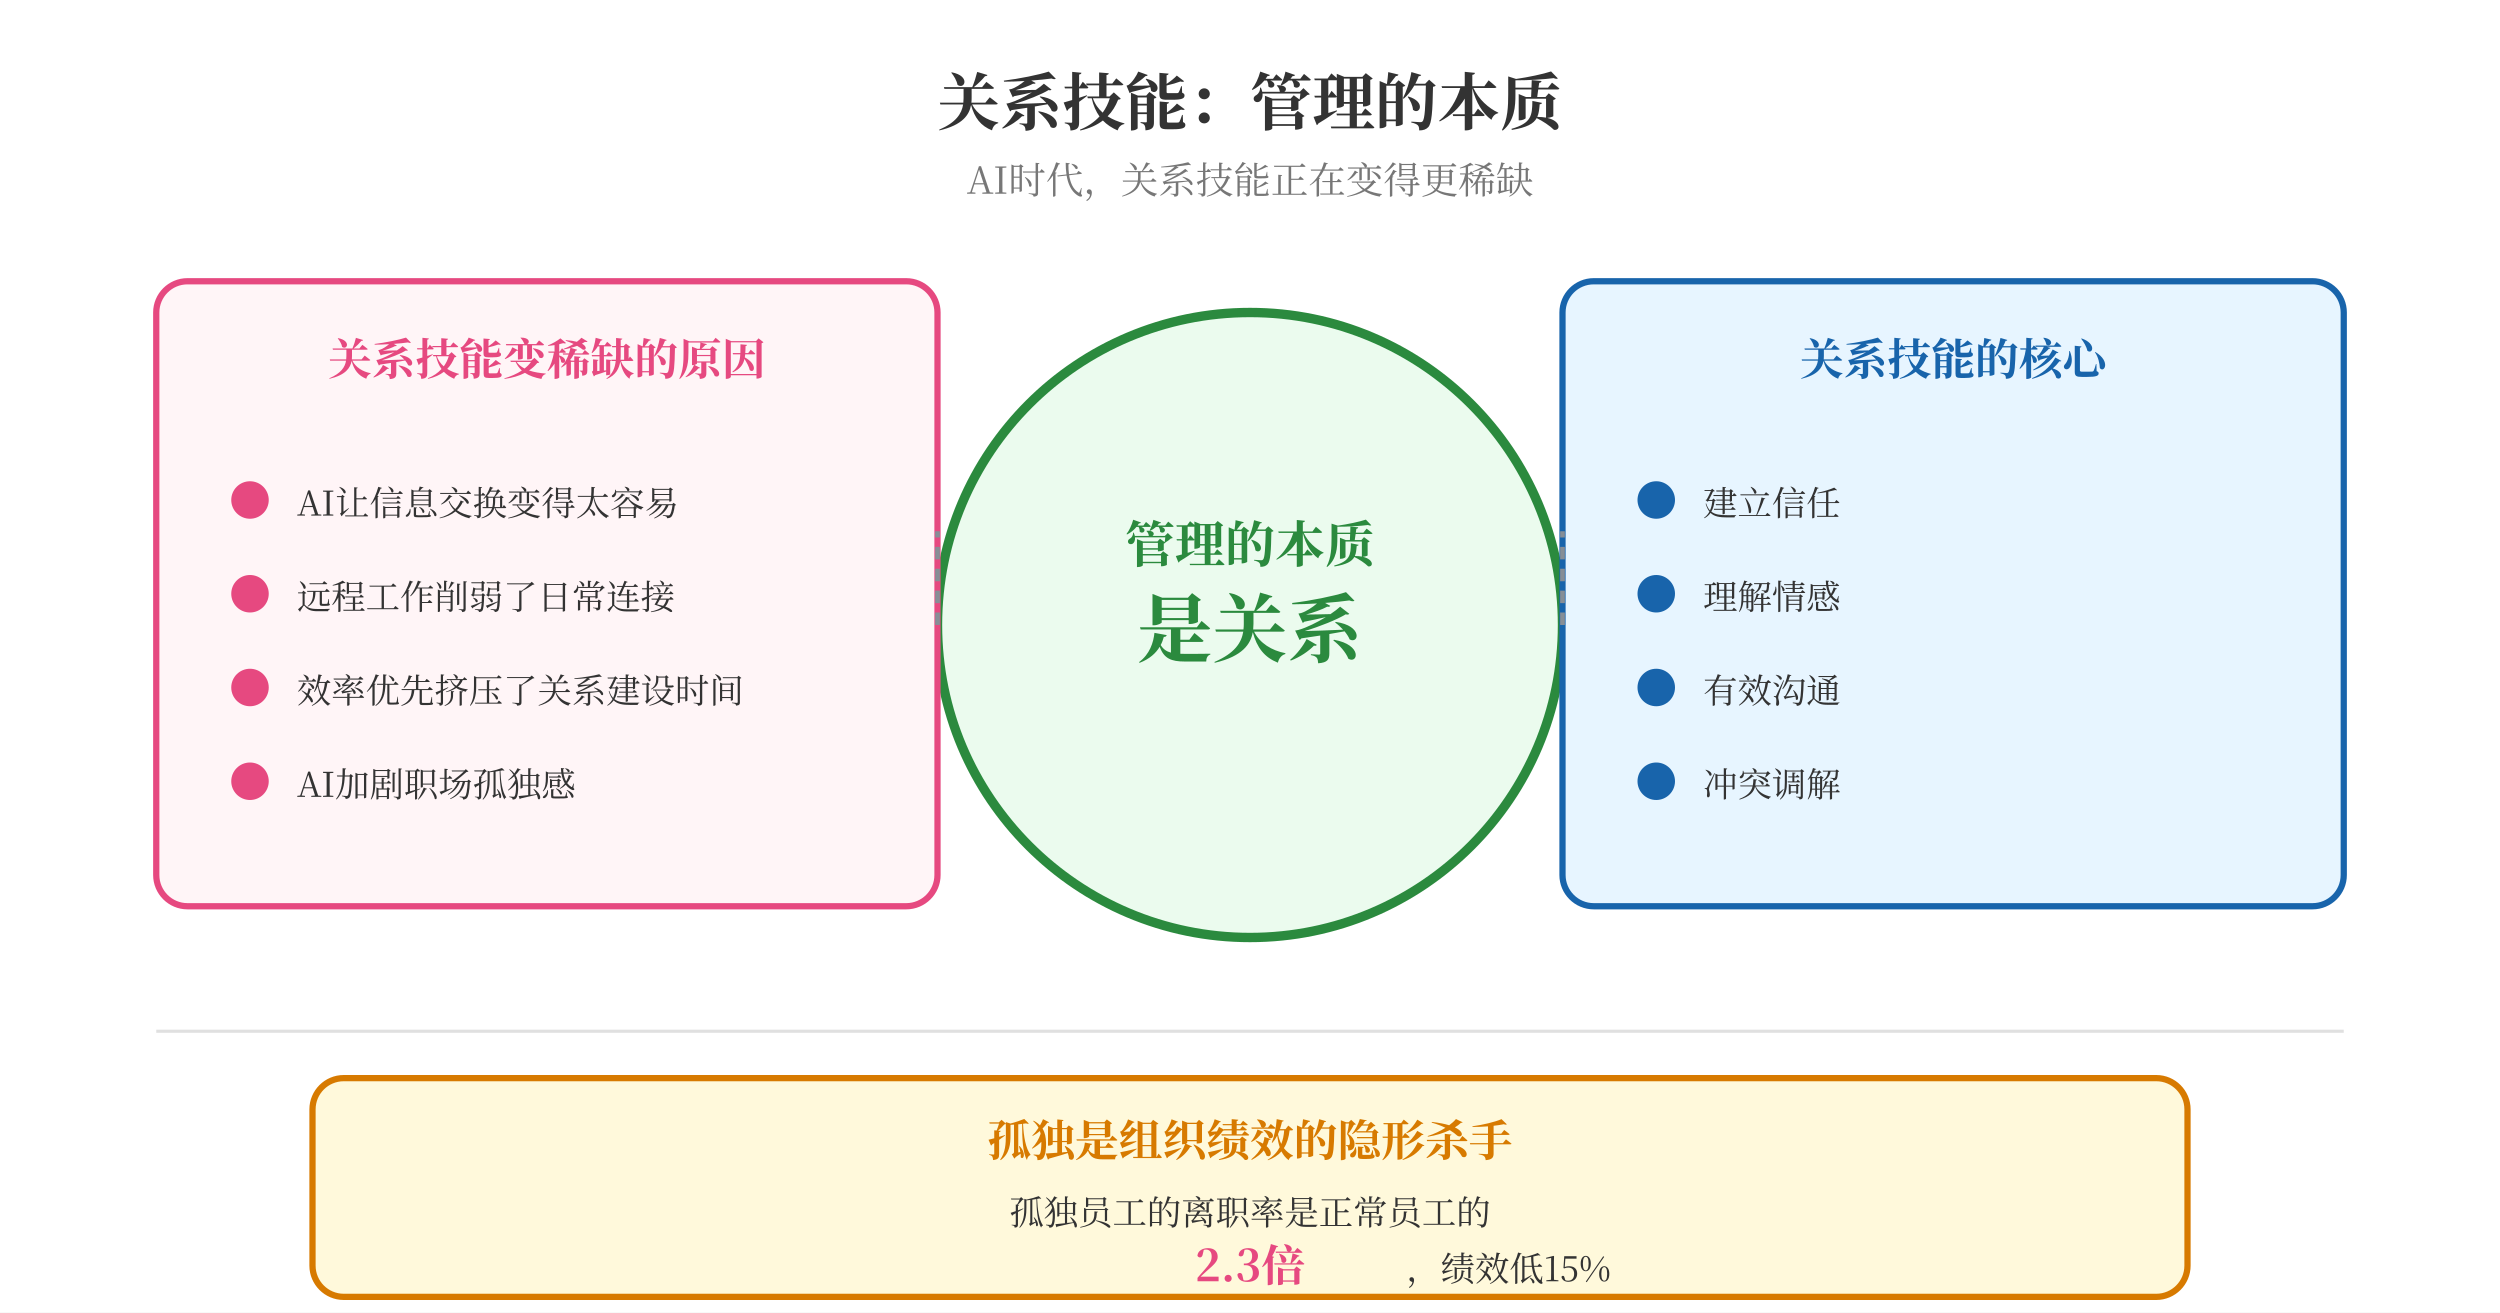
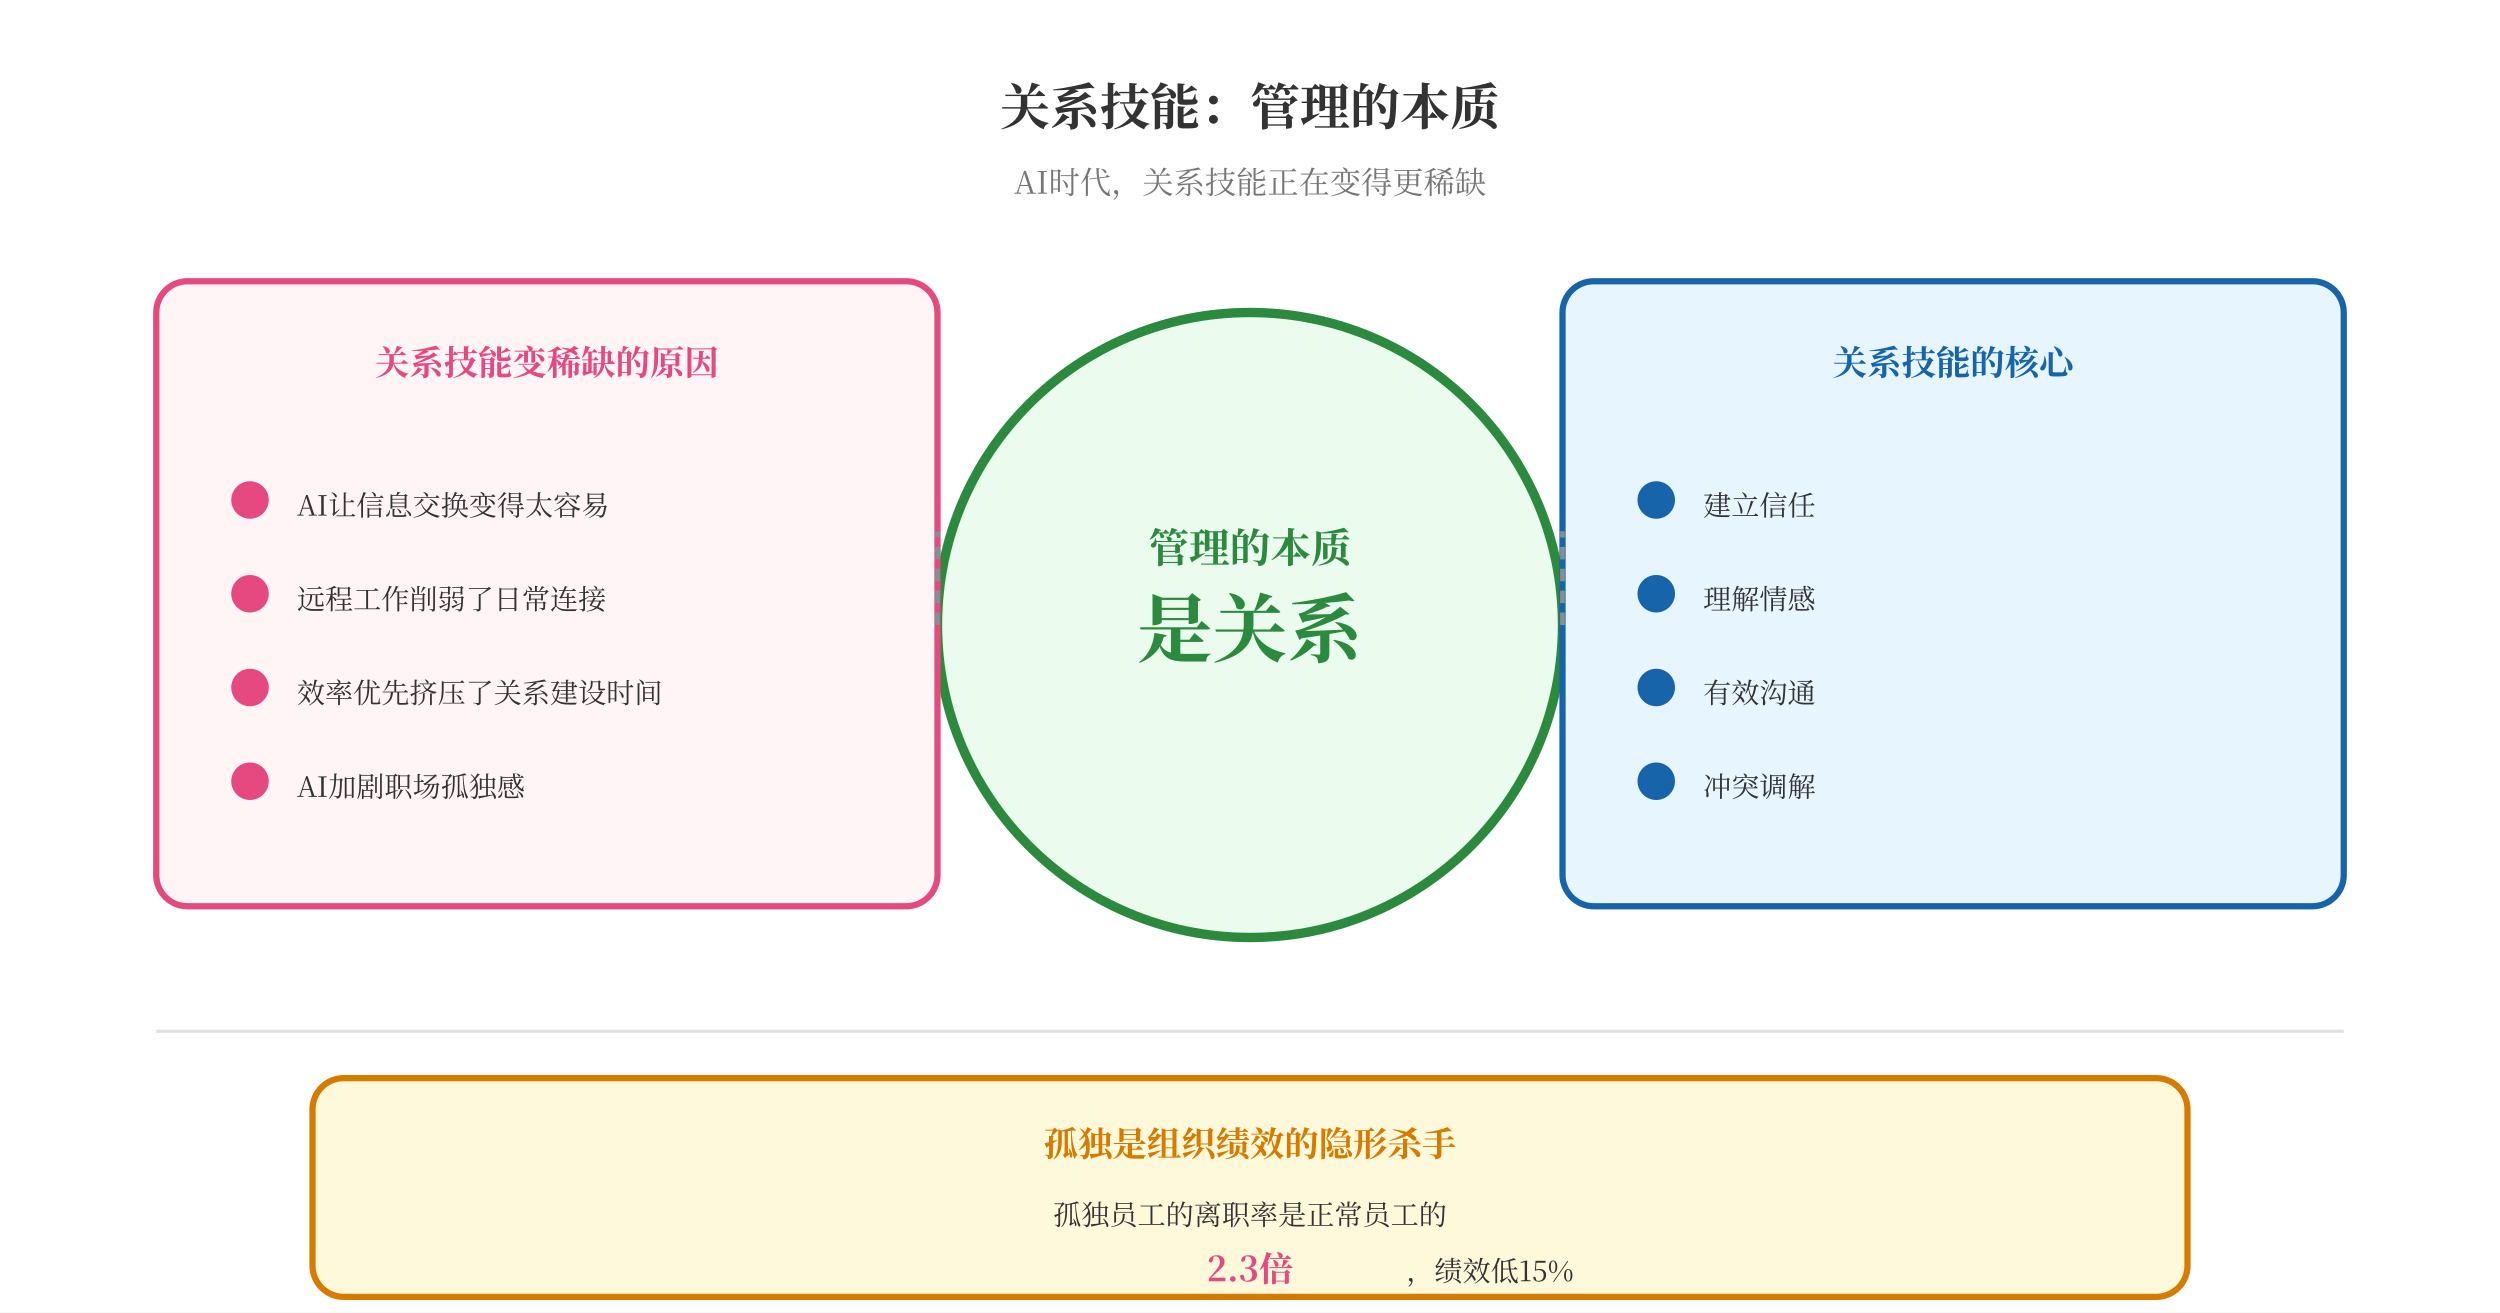
<svg xmlns="http://www.w3.org/2000/svg" viewBox="0 0 800 420" style="font-family: 'Noto Serif CJK SC', serif; background: #fefefe;">
  <rect width="800" height="420" fill="white" />
-   <text x="400" y="40" text-anchor="middle" font-size="20" font-weight="bold" fill="#333">关系技能：管理的本质</text>
-   <text x="400" y="62" text-anchor="middle" font-size="12" fill="#777">AI时代，关系技能正在变得更稀缺</text>
+   <text x="400" y="40" text-anchor="middle" font-size="16" font-weight="bold" fill="#333">关系技能：管理的本质</text>
+   <text x="400" y="62" text-anchor="middle" font-size="10" fill="#777">AI时代，关系技能正在变得更稀缺</text>
  <circle cx="400" cy="200" r="100" fill="#ebfbee" stroke="#2b8a3e" stroke-width="3" />
-   <text x="400" y="180" text-anchor="middle" font-size="16" font-weight="bold" fill="#2b8a3e">管理的本质</text>
+   <text x="400" y="180" text-anchor="middle" font-size="13" font-weight="bold" fill="#2b8a3e">管理的本质</text>
  <text x="400" y="210" text-anchor="middle" font-size="24" font-weight="bold" fill="#2b8a3e">是关系</text>
  <rect x="50" y="90" width="250" height="200" rx="10" fill="#fff5f7" stroke="#e64980" stroke-width="2" />
-   <text x="175" y="120" text-anchor="middle" font-size="14" font-weight="bold" fill="#e64980">关系技能变稀缺的原因</text>
+   <text x="175" y="120" text-anchor="middle" font-size="11" font-weight="bold" fill="#e64980">关系技能变稀缺的原因</text>
  <circle cx="80" cy="160" r="6" fill="#e64980" />
-   <text x="95" y="165" font-size="11" fill="#333">AI让信息交换变得太容易</text>
+   <text x="95" y="165" font-size="9" fill="#333">AI让信息交换变得太容易</text>
  <circle cx="80" cy="190" r="6" fill="#e64980" />
-   <text x="95" y="195" font-size="11" fill="#333">远程工作削弱了日常连接</text>
+   <text x="95" y="195" font-size="9" fill="#333">远程工作削弱了日常连接</text>
  <circle cx="80" cy="220" r="6" fill="#e64980" />
-   <text x="95" y="225" font-size="11" fill="#333">效率优先挤压了关系建设时间</text>
+   <text x="95" y="225" font-size="9" fill="#333">效率优先挤压了关系建设时间</text>
  <circle cx="80" cy="250" r="6" fill="#e64980" />
-   <text x="95" y="255" font-size="11" fill="#333">AI加剧职场孤独感</text>
+   <text x="95" y="255" font-size="9" fill="#333">AI加剧职场孤独感</text>
  <rect x="500" y="90" width="250" height="200" rx="10" fill="#e7f5ff" stroke="#1864ab" stroke-width="2" />
-   <text x="625" y="120" text-anchor="middle" font-size="14" font-weight="bold" fill="#1864ab">关系技能的核心</text>
+   <text x="625" y="120" text-anchor="middle" font-size="11" font-weight="bold" fill="#1864ab">关系技能的核心</text>
  <circle cx="530" cy="160" r="6" fill="#1864ab" />
-   <text x="545" y="165" font-size="11" fill="#333">建立信任</text>
+   <text x="545" y="165" font-size="9" fill="#333">建立信任</text>
  <circle cx="530" cy="190" r="6" fill="#1864ab" />
-   <text x="545" y="195" font-size="11" fill="#333">理解情感</text>
+   <text x="545" y="195" font-size="9" fill="#333">理解情感</text>
  <circle cx="530" cy="220" r="6" fill="#1864ab" />
-   <text x="545" y="225" font-size="11" fill="#333">有效沟通</text>
+   <text x="545" y="225" font-size="9" fill="#333">有效沟通</text>
  <circle cx="530" cy="250" r="6" fill="#1864ab" />
-   <text x="545" y="255" font-size="11" fill="#333">冲突调解</text>
+   <text x="545" y="255" font-size="9" fill="#333">冲突调解</text>
  <path d="M300 200 L300 170" fill="none" stroke="#868e96" stroke-width="1.5" stroke-dasharray="4,3" />
  <path d="M500 200 L500 170" fill="none" stroke="#868e96" stroke-width="1.5" stroke-dasharray="4,3" />
  <line x1="50" y1="330" x2="750" y2="330" stroke="#e0e0e0" stroke-width="1" />
  <rect x="100" y="345" width="600" height="70" rx="10" fill="#fff9db" stroke="#d77a00" stroke-width="2" />
-   <text x="400" y="370" text-anchor="middle" font-size="14" font-weight="bold" fill="#d77a00">孤独是组织绩效的隐形杀手</text>
-   <text x="400" y="392" text-anchor="middle" font-size="11" fill="#333">孤独员工的离职率是正常员工的</text>
-   <text x="400" y="410" text-anchor="middle" font-size="14" font-weight="bold" fill="#e64980">2.3倍</text>
-   <text x="450" y="410" text-anchor="start" font-size="11" fill="#333">，绩效低15%</text>
+   <text x="400" y="370" text-anchor="middle" font-size="11" font-weight="bold" fill="#d77a00">孤独是组织绩效的隐形杀手</text>
+   <text x="400" y="392" text-anchor="middle" font-size="9" fill="#333">孤独员工的离职率是正常员工的</text>
+   <text x="400" y="410" text-anchor="middle" font-size="11" font-weight="bold" fill="#e64980">2.3倍</text>
+   <text x="450" y="410" text-anchor="start" font-size="9" fill="#333">，绩效低15%</text>
</svg>
